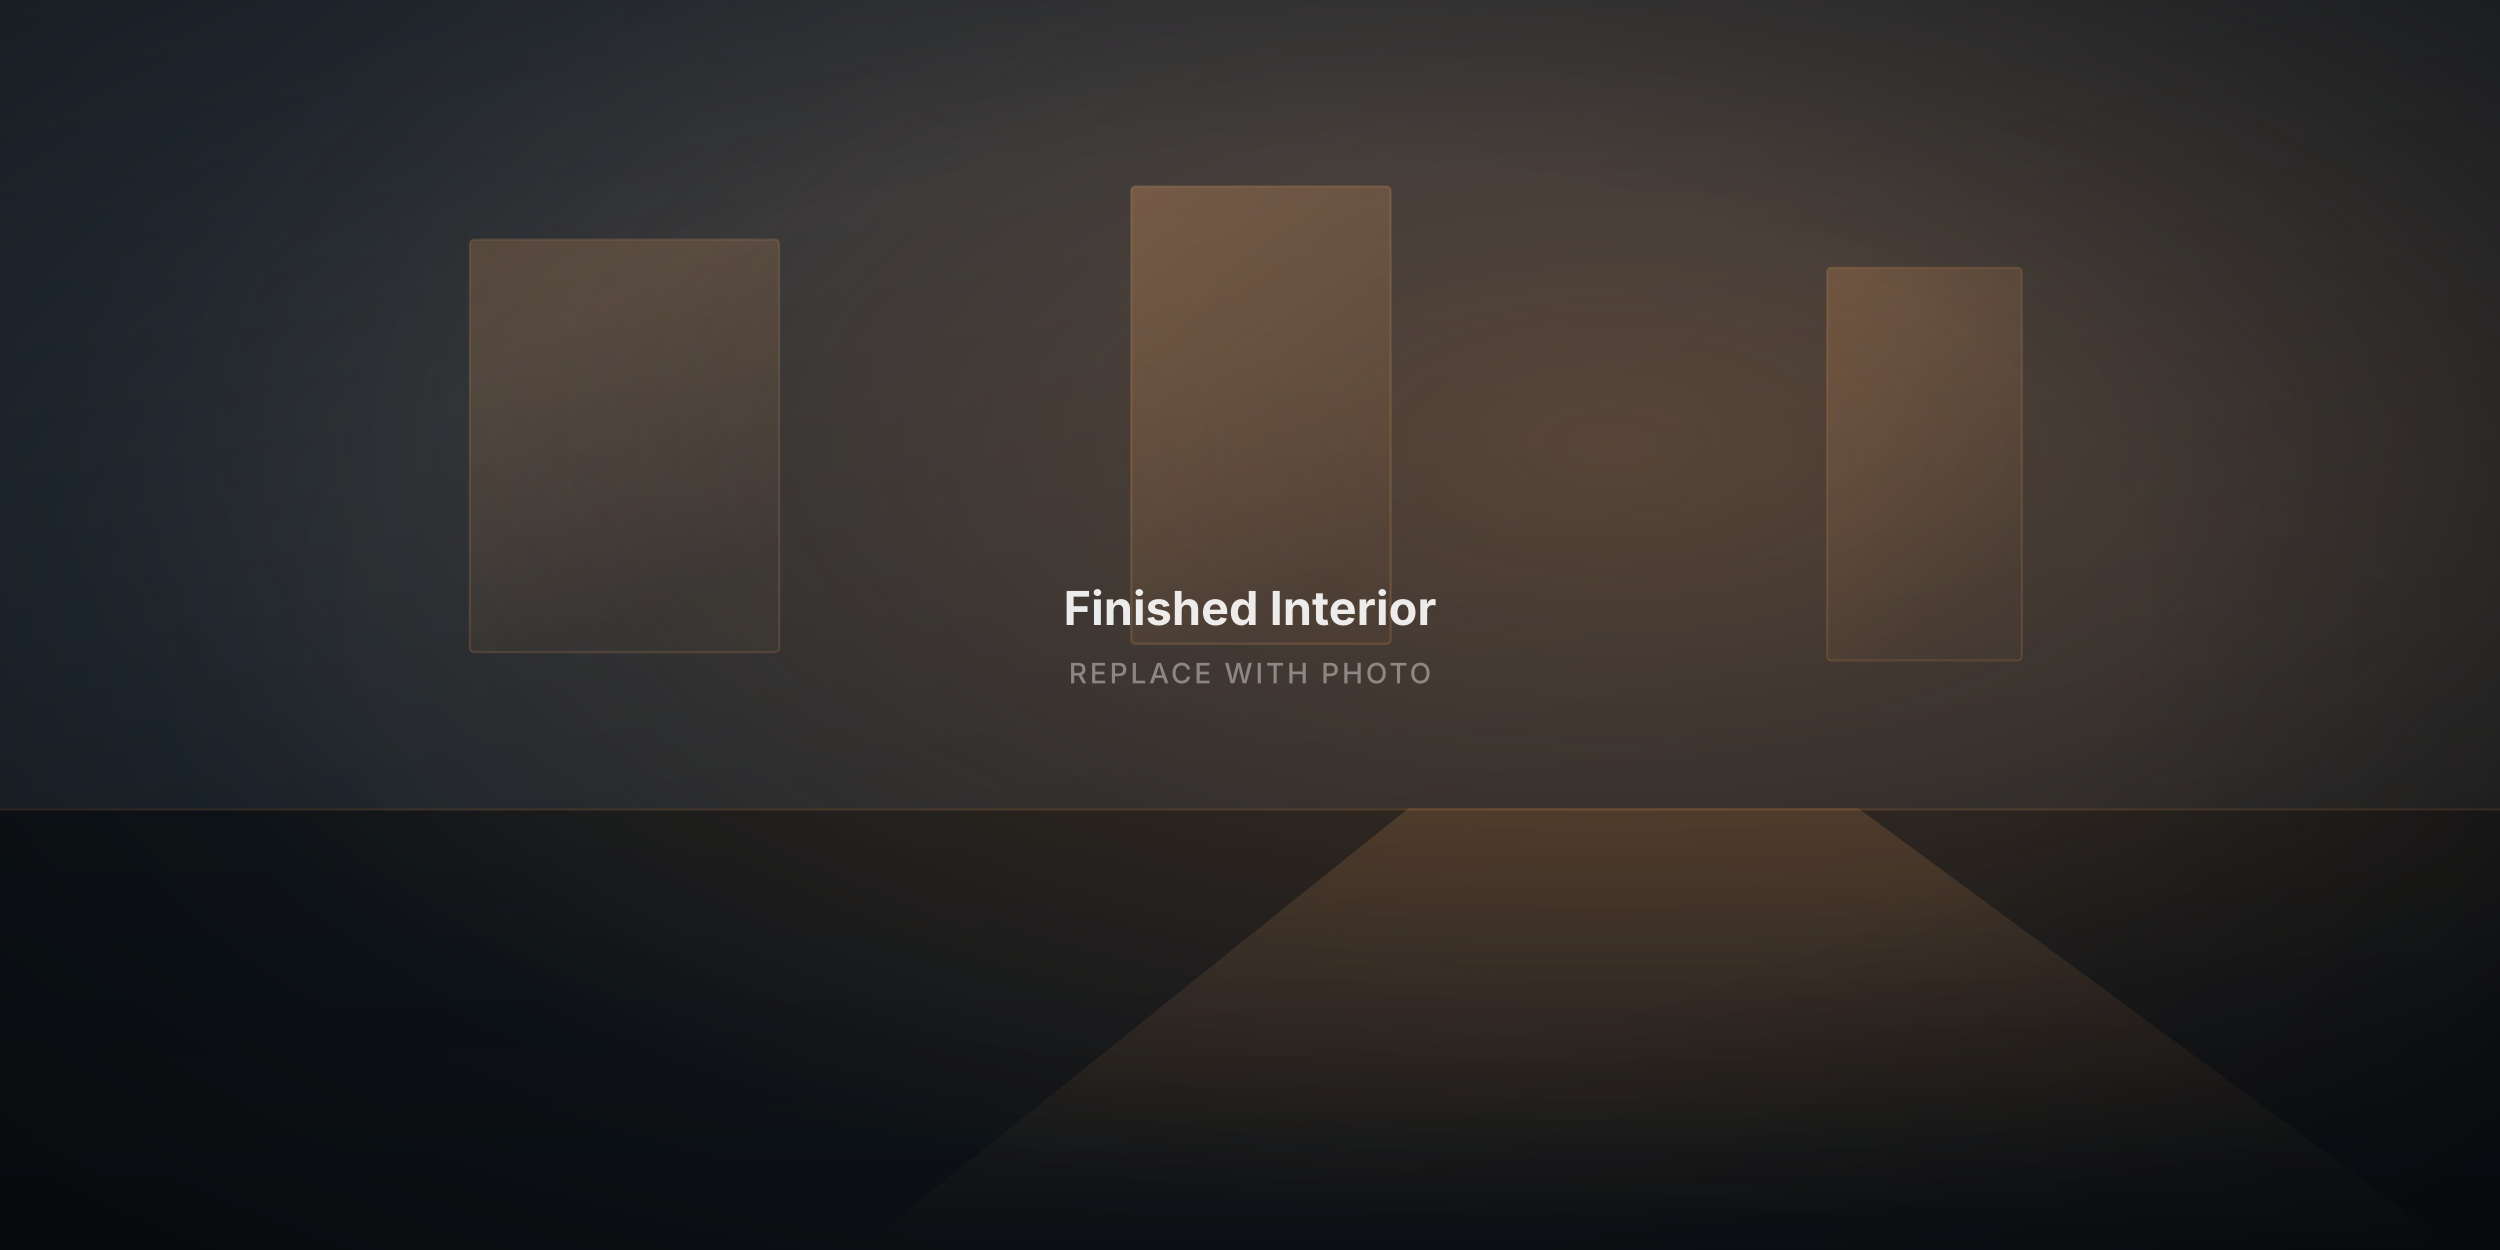
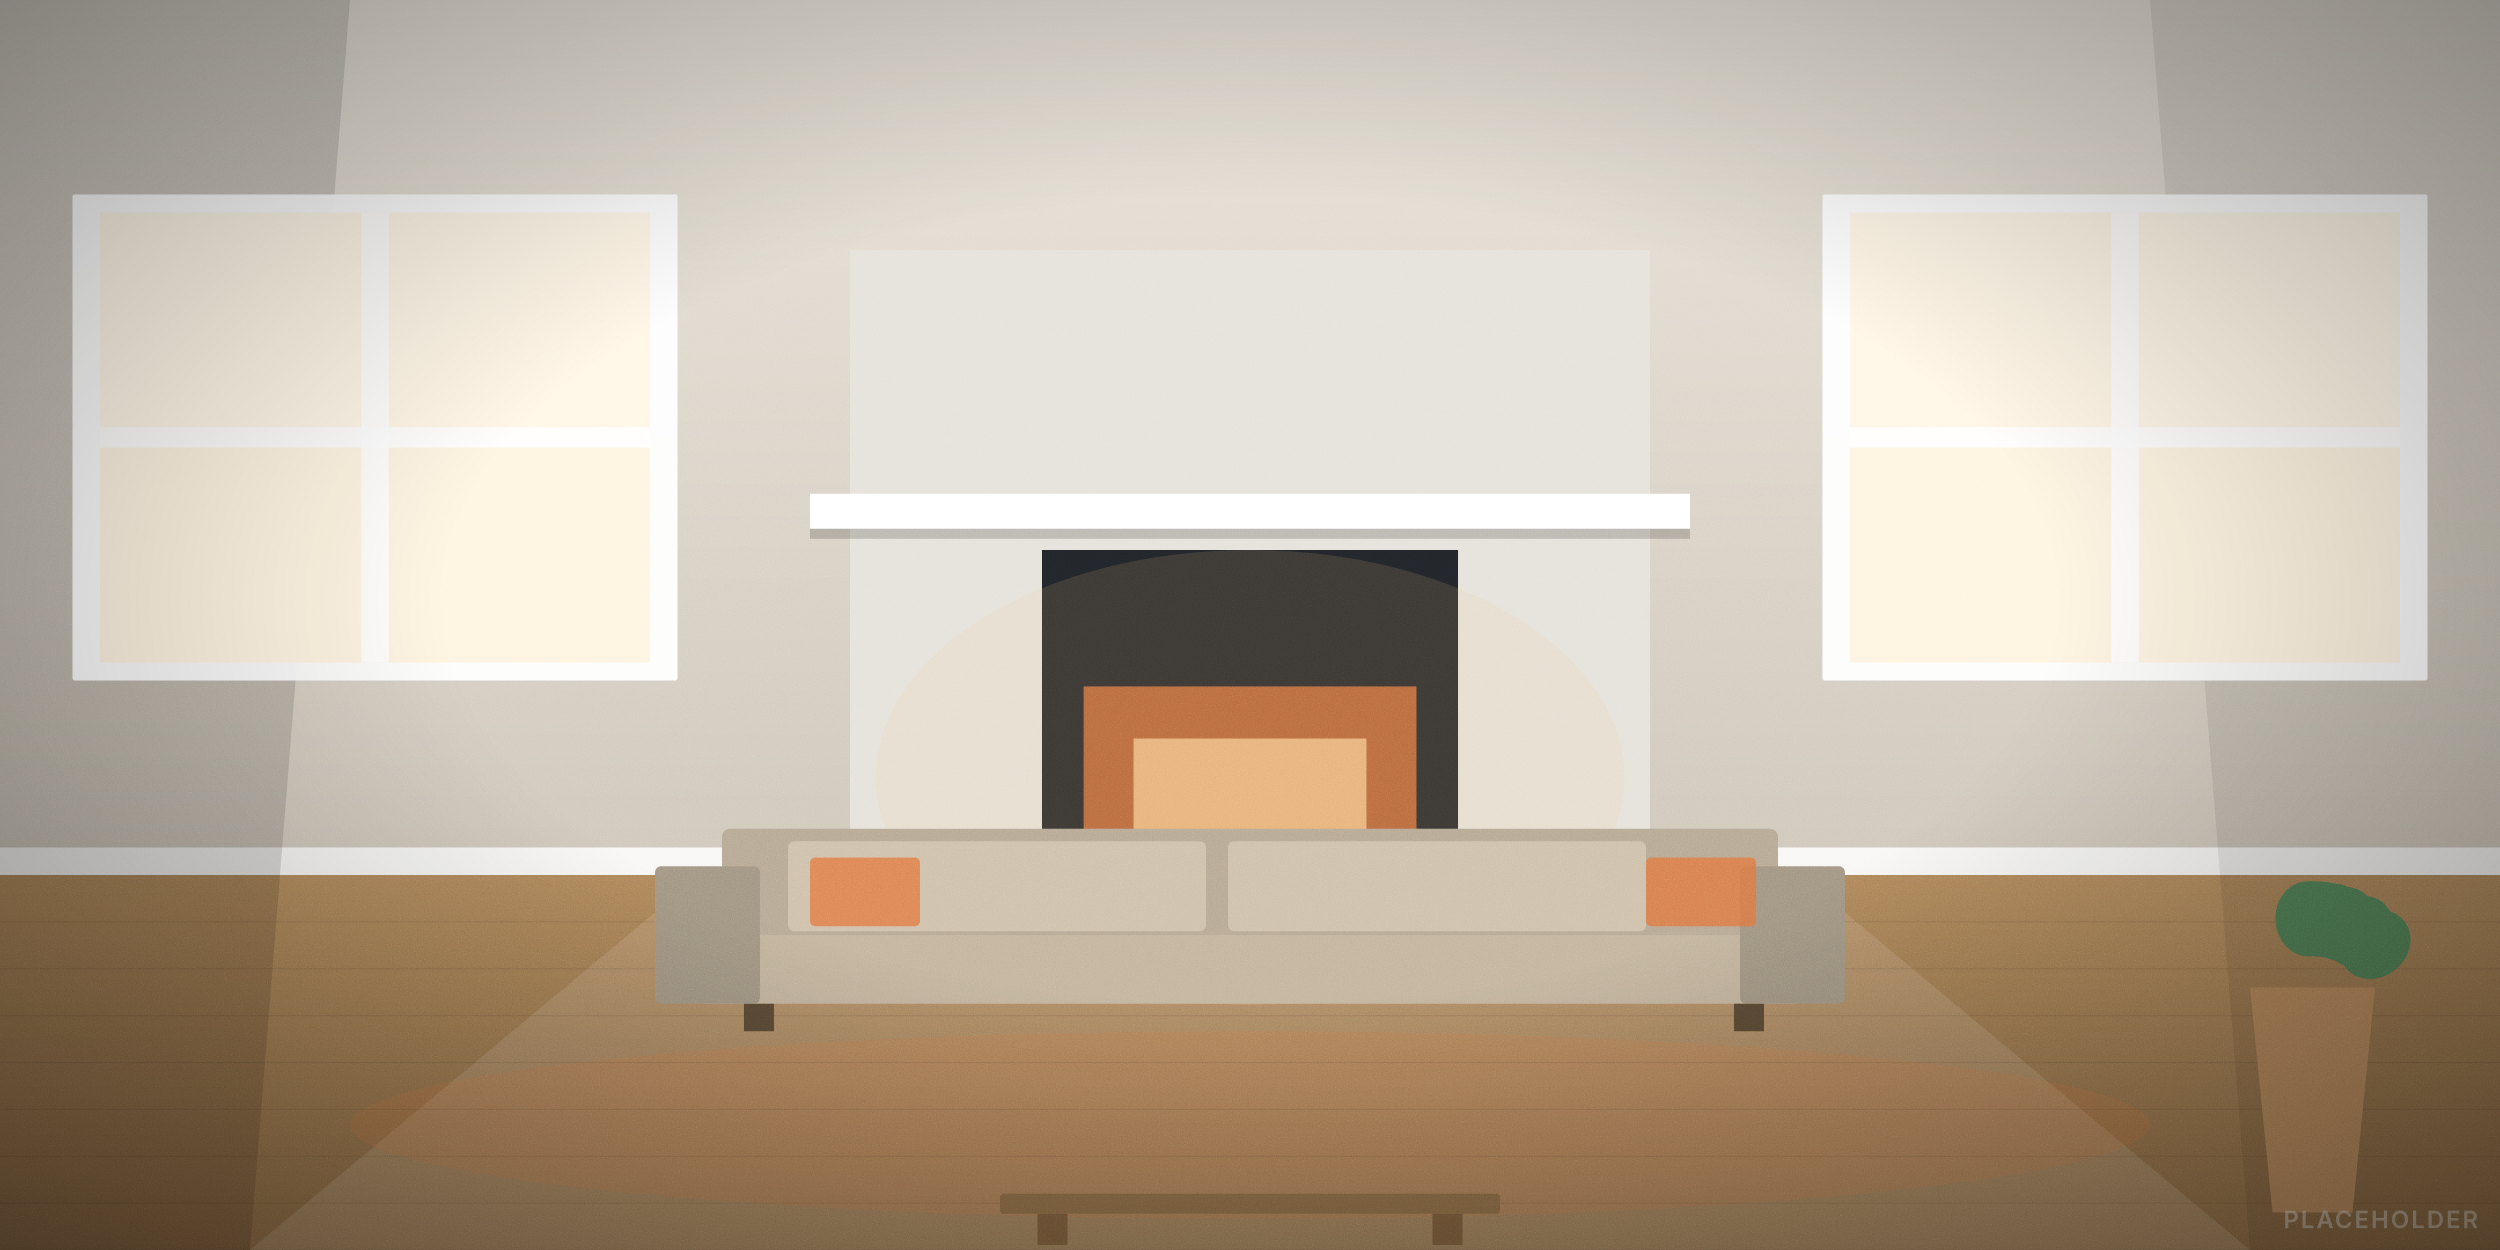
- <svg xmlns="http://www.w3.org/2000/svg" viewBox="0 0 2400 1200" width="2400" height="1200" role="img" aria-label="Finished Interior — placeholder image">
+ <svg xmlns="http://www.w3.org/2000/svg" viewBox="0 0 2400 1200" width="2400" height="1200" role="img" aria-label="Finished interior — illustrated placeholder">
  <defs>
-     <linearGradient id="wall-band-quote" x1="0" y1="0" x2="0.3" y2="1">
-       <stop offset="0" stop-color="#2A343E" />
-       <stop offset="1" stop-color="#151C22" />
+     <linearGradient id="walll3523" x1="0" y1="0" x2="0" y2="1">
+       <stop offset="0" stop-color="#E9E3D9" stop-opacity="1" />
+       <stop offset="1" stop-color="#CFC7BA" stop-opacity="1" />
    </linearGradient>
-     <linearGradient id="floor-band-quote" x1="0" y1="0" x2="0" y2="1">
-       <stop offset="0" stop-color="#0E1318" stop-opacity="0.92" />
-       <stop offset="1" stop-color="#0E1318" />
+     <linearGradient id="flrl3523" x1="0" y1="0" x2="0" y2="1">
+       <stop offset="0" stop-color="#B0885C" stop-opacity="1" />
+       <stop offset="1" stop-color="#8A6944" stop-opacity="1" />
    </linearGradient>
-     <linearGradient id="pane-band-quote" x1="0" y1="0" x2="0.4" y2="1">
-       <stop offset="0" stop-color="#F0A867" stop-opacity="0.85" />
-       <stop offset="1" stop-color="#F0A867" stop-opacity="0.12" />
-     </linearGradient>
-     <linearGradient id="shaft-band-quote" x1="0" y1="0" x2="0" y2="1">
-       <stop offset="0" stop-color="#F0A867" stop-opacity="0.34" />
-       <stop offset="1" stop-color="#F0A867" stop-opacity="0" />
-     </linearGradient>
-     <radialGradient id="lamp-band-quote" cx="0.643" cy="0.356" r="0.62">
-       <stop offset="0" stop-color="#D9884A" stop-opacity="0.30" />
-       <stop offset="1" stop-color="#D9884A" stop-opacity="0" />
-     </radialGradient>
-     <radialGradient id="vig-band-quote" cx="0.5" cy="0.48" r="0.78">
-       <stop offset="0.45" stop-color="#000000" stop-opacity="0" />
-       <stop offset="1" stop-color="#000000" stop-opacity="0.55" />
+     <filter id="grl3523" x="0" y="0" width="100%" height="100%">
+       <feTurbulence type="fractalNoise" baseFrequency="0.9" numOctaves="3" seed="7" result="n" />
+       <feColorMatrix in="n" type="saturate" values="0" />
+       <feComponentTransfer>
+         <feFuncA type="linear" slope="0.5" />
+       </feComponentTransfer>
+     </filter>
+     <radialGradient id="vgl3523" cx="0.5" cy="0.48" r="0.76">
+       <stop offset="0.42" stop-color="#000" stop-opacity="0" />
+       <stop offset="1" stop-color="#000" stop-opacity="0.42" />
    </radialGradient>
  </defs>
-   <rect width="2400" height="1200" fill="url(#wall-band-quote)" />
-   <rect x="451" y="230" width="297" height="396" rx="4" fill="url(#pane-band-quote)" fill-opacity="0.28" />
-   <rect x="451" y="230" width="297" height="396" rx="4" fill="none" stroke="#F0A867" stroke-opacity="0.16" stroke-width="2.1" />
-   <rect x="1086" y="179" width="249" height="439" rx="4" fill="url(#pane-band-quote)" fill-opacity="0.35" />
-   <rect x="1086" y="179" width="249" height="439" rx="4" fill="none" stroke="#F0A867" stroke-opacity="0.19" stroke-width="2.1" />
-   <rect x="1754" y="257" width="187" height="377" rx="4" fill="url(#pane-band-quote)" fill-opacity="0.27" />
-   <rect x="1754" y="257" width="187" height="377" rx="4" fill="none" stroke="#F0A867" stroke-opacity="0.15" stroke-width="2.1" />
-   <rect y="776" width="2400" height="424" fill="url(#floor-band-quote)" />
-   <rect y="776" width="2400" height="2.1" fill="#F0A867" fill-opacity="0.18" />
-   <path d="M1352 776 L1784 776 L2360 1200 L824 1200 Z" fill="url(#shaft-band-quote)" fill-opacity="0.5" />
-   <rect width="2400" height="1200" fill="url(#lamp-band-quote)" />
-   <rect width="2400" height="1200" fill="url(#vig-band-quote)" />
-   <text x="1200" y="600" text-anchor="middle" font-family="Inter, Helvetica, Arial, sans-serif" font-size="45" font-weight="650" fill="#FFFFFF" fill-opacity="0.90">Finished Interior</text>
-   <text x="1200" y="656" text-anchor="middle" font-family="Inter, Helvetica, Arial, sans-serif" font-size="27" font-weight="500" letter-spacing="2.7" fill="#FFFFFF" fill-opacity="0.40">REPLACE WITH PHOTO</text>
+   <rect x="0.0" y="0.0" width="2400.0" height="840.0" fill="url(#walll3523)" />
+   <rect x="0.0" y="840.0" width="2400.0" height="360.0" fill="url(#flrl3523)" />
+   <rect x="0.0" y="813.6" width="2400.0" height="26.4" fill="#FFFFFF" fill-opacity="0.850" />
+   <polygon points="0.0,0.0 336.0,0.0 240.0,1200.0 0.0,1200.0" fill="#000" fill-opacity="0.130" />
+   <polygon points="2400.0,0.0 2064.0,0.0 2160.0,1200.0 2400.0,1200.0" fill="#000" fill-opacity="0.080" />
+   <polygon points="672.0,840.0 1728.0,840.0 2160.0,1200.0 240.0,1200.0" fill="#FFF3DF" fill-opacity="0.130" />
+   <rect x="816.0" y="240.0" width="768.0" height="600.0" fill="#f0ede6" />
+   <rect x="816.0" y="240.0" width="768.0" height="600.0" fill="#000" fill-opacity="0.050" />
+   <rect x="1000.3" y="528.0" width="399.4" height="312.0" fill="#22262B" />
+   <rect x="1040.3" y="659.0" width="319.5" height="162.2" fill="#E2743B" fill-opacity="0.750" />
+   <rect x="1088.2" y="709.0" width="223.6" height="112.3" fill="#F0C089" fill-opacity="0.850" />
+   <ellipse cx="1200.0" cy="746.4" rx="359.4" ry="218.4" fill="#F0C089" fill-opacity="0.13" />
+   <rect x="777.6" y="474.0" width="844.8" height="33.6" fill="#FFFFFF" />
+   <rect x="777.6" y="507.6" width="844.8" height="9.6" fill="#000" fill-opacity="0.180" />
+   <rect x="69.6" y="186.7" width="580.8" height="466.6" fill="#FFFFFF" fill-opacity="0.950" rx="2.0" />
+   <rect x="96.0" y="204.0" width="528.0" height="432.0" fill="#FFF3DF" fill-opacity="0.920" />
+   <rect x="96.0" y="204.0" width="528.0" height="216.0" fill="#FFFFFF" fill-opacity="0.180" />
+   <line x1="360.0" y1="204.0" x2="360.0" y2="636.0" stroke="#FFFFFF" stroke-width="26.40" stroke-opacity="0.900" stroke-linecap="butt" />
+   <line x1="96.0" y1="420.0" x2="624.0" y2="420.0" stroke="#FFFFFF" stroke-width="19.44" stroke-opacity="0.900" stroke-linecap="butt" />
+   <rect x="1749.6" y="186.7" width="580.8" height="466.6" fill="#FFFFFF" fill-opacity="0.950" rx="2.0" />
+   <rect x="1776.0" y="204.0" width="528.0" height="432.0" fill="#FFF3DF" fill-opacity="0.920" />
+   <rect x="1776.0" y="204.0" width="528.0" height="216.0" fill="#FFFFFF" fill-opacity="0.180" />
+   <line x1="2040.0" y1="204.0" x2="2040.0" y2="636.0" stroke="#FFFFFF" stroke-width="26.40" stroke-opacity="0.900" stroke-linecap="butt" />
+   <line x1="1776.0" y1="420.0" x2="2304.0" y2="420.0" stroke="#FFFFFF" stroke-width="19.44" stroke-opacity="0.900" stroke-linecap="butt" />
+   <ellipse cx="1200.0" cy="1080.0" rx="864.0" ry="90.0" fill="#E2743B" fill-opacity="0.16" />
+   <line x1="0.0" y1="885.0" x2="2400.0" y2="885.0" stroke="#000" stroke-width="1.20" stroke-opacity="0.080" stroke-linecap="butt" />
+   <line x1="0.0" y1="930.0" x2="2400.0" y2="930.0" stroke="#000" stroke-width="1.20" stroke-opacity="0.080" stroke-linecap="butt" />
+   <line x1="0.0" y1="975.0" x2="2400.0" y2="975.0" stroke="#000" stroke-width="1.20" stroke-opacity="0.080" stroke-linecap="butt" />
+   <line x1="0.0" y1="1020.0" x2="2400.0" y2="1020.0" stroke="#000" stroke-width="1.20" stroke-opacity="0.080" stroke-linecap="butt" />
+   <line x1="0.0" y1="1065.0" x2="2400.0" y2="1065.0" stroke="#000" stroke-width="1.20" stroke-opacity="0.080" stroke-linecap="butt" />
+   <line x1="0.0" y1="1110.0" x2="2400.0" y2="1110.0" stroke="#000" stroke-width="1.20" stroke-opacity="0.080" stroke-linecap="butt" />
+   <line x1="0.0" y1="1155.0" x2="2400.0" y2="1155.0" stroke="#000" stroke-width="1.20" stroke-opacity="0.080" stroke-linecap="butt" />
+   <line x1="0.0" y1="1200.0" x2="2400.0" y2="1200.0" stroke="#000" stroke-width="1.20" stroke-opacity="0.080" stroke-linecap="butt" />
+   <rect x="693.1" y="795.6" width="1013.8" height="114.0" fill="#b7a994" rx="8.0" />
+   <rect x="756.5" y="807.6" width="401.3" height="86.4" fill="#cfc1ab" rx="6.0" />
+   <rect x="1178.9" y="807.6" width="401.3" height="86.4" fill="#cfc1ab" rx="6.0" />
+   <rect x="672.0" y="897.6" width="1056.0" height="66.0" fill="#c3b49d" rx="5.0" />
+   <rect x="628.8" y="831.6" width="100.8" height="132.0" fill="#a29683" rx="6.0" />
+   <rect x="1670.4" y="831.6" width="100.8" height="132.0" fill="#a29683" rx="6.0" />
+   <rect x="714.2" y="963.6" width="28.8" height="26.4" fill="#5A4A36" />
+   <rect x="1664.6" y="963.6" width="28.8" height="26.4" fill="#5A4A36" />
+   <rect x="777.6" y="823.2" width="105.6" height="66.0" fill="#E2743B" fill-opacity="0.750" rx="5.0" />
+   <rect x="1580.2" y="823.2" width="105.6" height="66.0" fill="#E2743B" fill-opacity="0.750" rx="5.0" />
+   <rect x="960.0" y="1146.0" width="480.0" height="19.2" fill="#8A6A45" rx="3.0" />
+   <rect x="996.0" y="1165.2" width="28.8" height="30.0" fill="#7A5C3C" />
+   <rect x="1375.2" y="1165.2" width="28.8" height="30.0" fill="#7A5C3C" />
+   <polygon points="2160.0,948.0 2280.0,948.0 2258.4,1164.0 2181.6,1164.0" fill="#B08258" />
+   <ellipse cx="2230.2" cy="882.6" rx="31.2" ry="36.0" fill="#4E7A52" transform="rotate(8 2230.2 882.6)" />
+   <ellipse cx="2265.0" cy="894.5" rx="31.2" ry="36.0" fill="#4E7A52" transform="rotate(36 2265.0 894.5)" />
+   <ellipse cx="2225.3" cy="882.2" rx="31.2" ry="36.0" fill="#4E7A52" transform="rotate(4 2225.3 882.2)" />
+   <ellipse cx="2279.9" cy="906.7" rx="31.2" ry="36.0" fill="#4E7A52" transform="rotate(51 2279.9 906.7)" />
+   <ellipse cx="2238.8" cy="884.0" rx="31.2" ry="36.0" fill="#4E7A52" transform="rotate(14 2238.8 884.0)" />
+   <ellipse cx="2219.1" cy="882.0" rx="31.2" ry="36.0" fill="#4E7A52" transform="rotate(-1 2219.1 882.0)" />
+   <ellipse cx="2249.4" cy="887.0" rx="31.2" ry="36.0" fill="#4E7A52" transform="rotate(22 2249.4 887.0)" />
+   <ellipse cx="2215.6" cy="882.1" rx="31.2" ry="36.0" fill="#4E7A52" transform="rotate(-3 2215.6 882.1)" />
+   <text x="2379" y="1179" text-anchor="end" font-family="Inter, Helvetica, Arial, sans-serif" font-size="23" font-weight="600" letter-spacing="1.9" fill="#FFFFFF" fill-opacity="0.34">PLACEHOLDER</text>
+   <rect width="2400" height="1200" filter="url(#grl3523)" opacity="0.5" style="mix-blend-mode:overlay" />
+   <rect width="2400" height="1200" fill="url(#vgl3523)" />
</svg>
